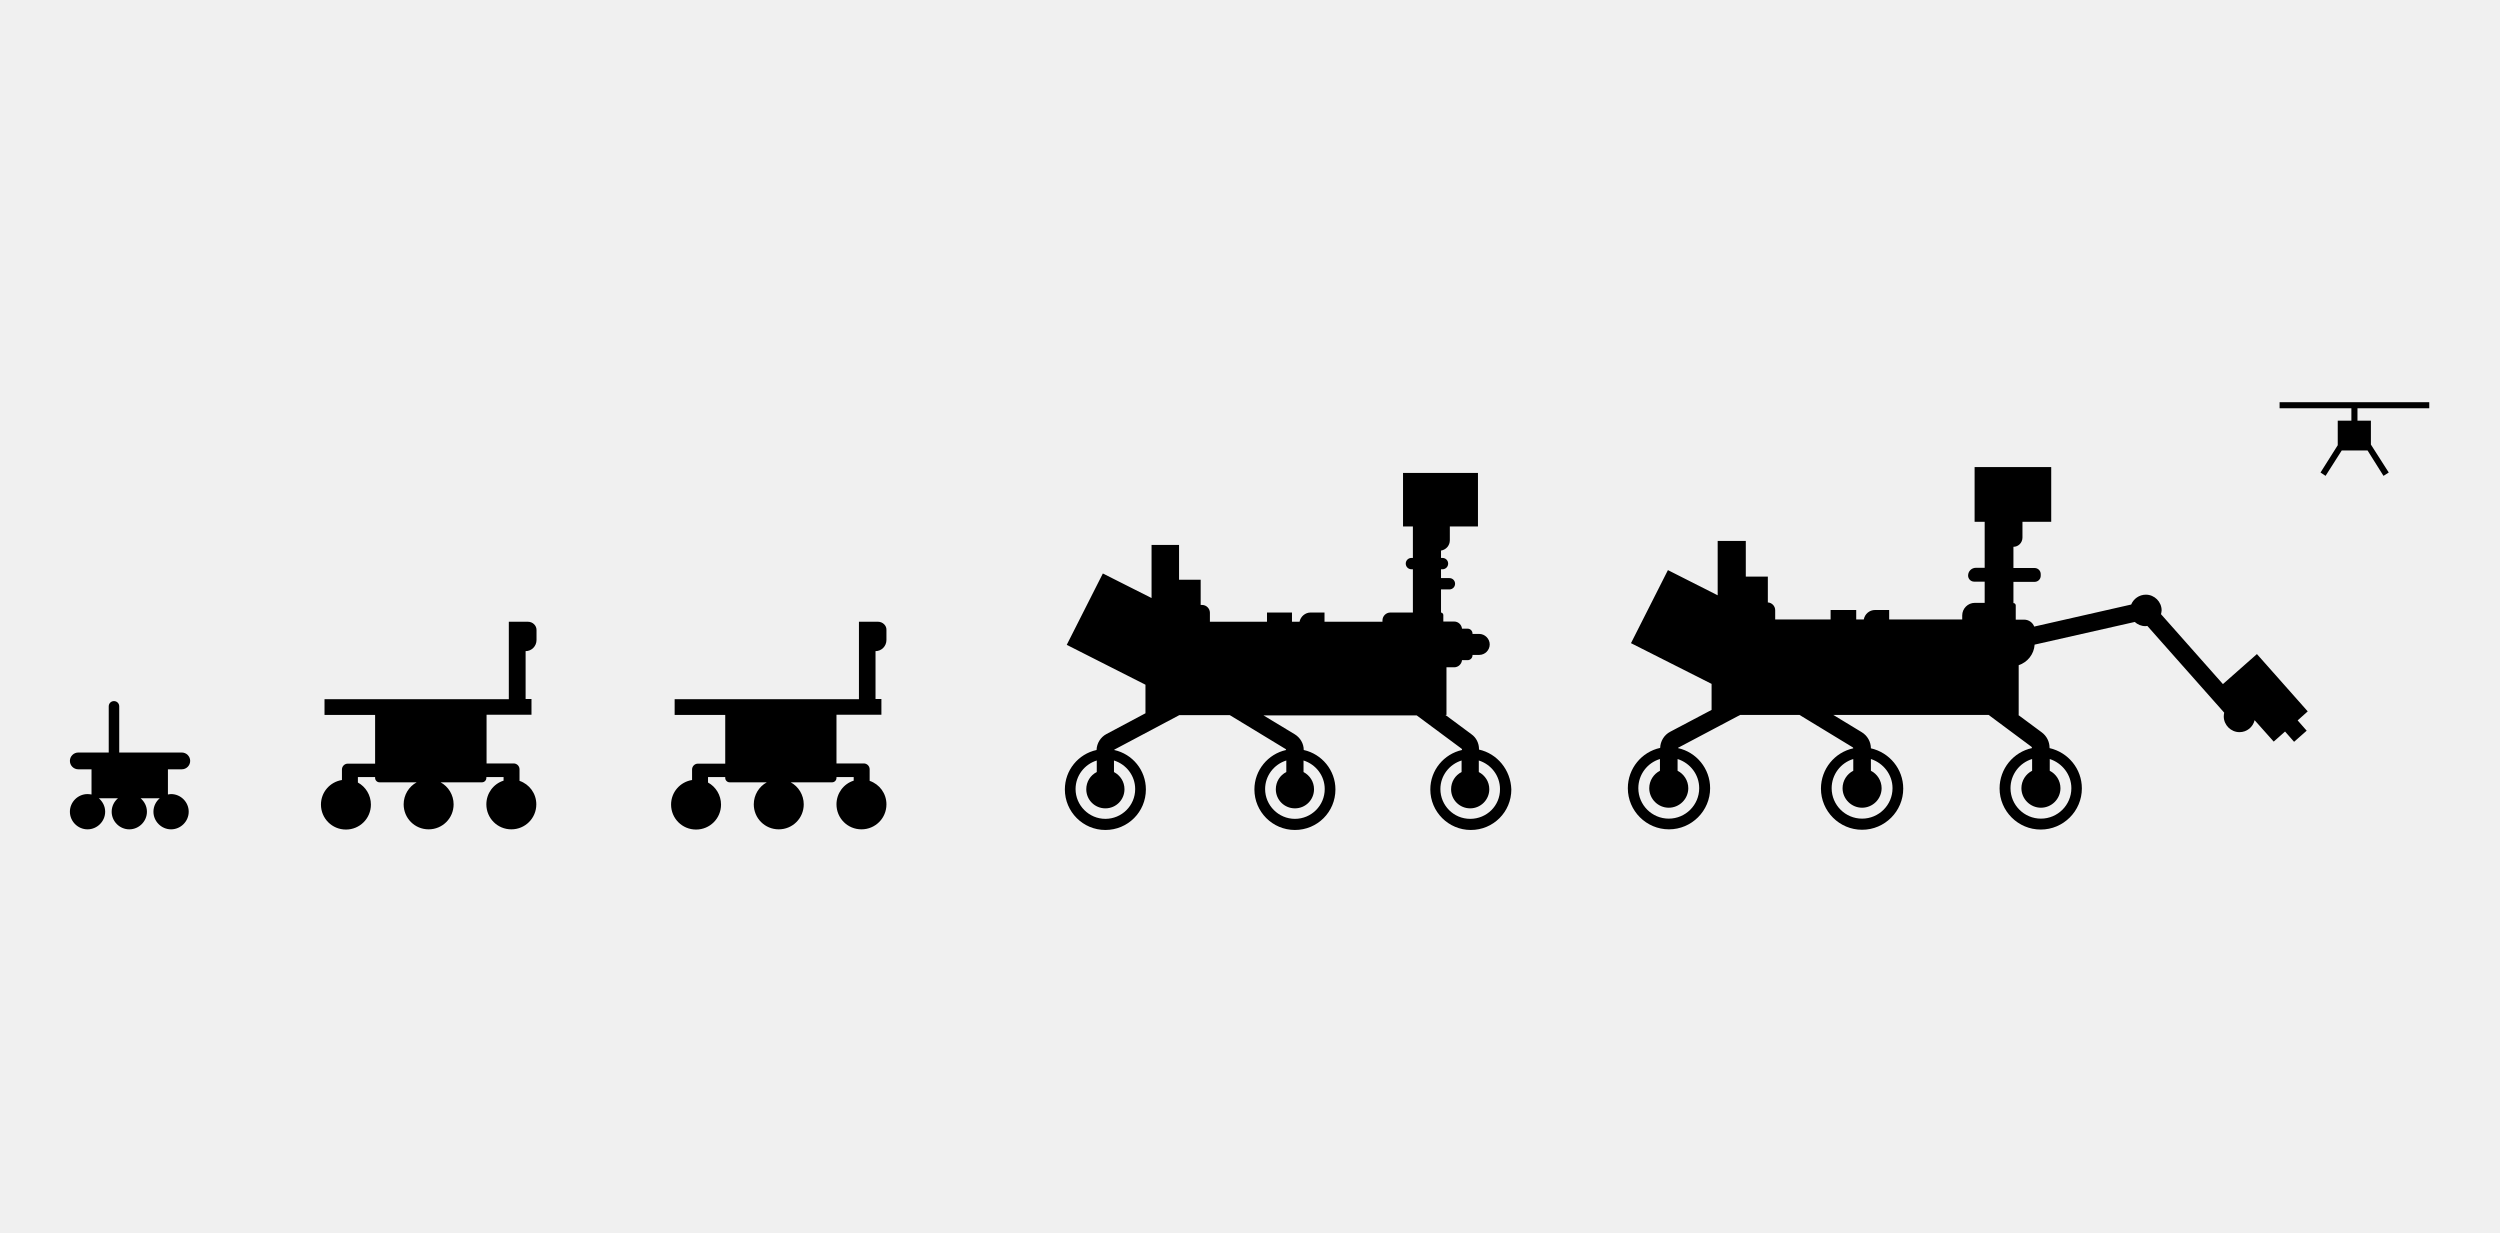
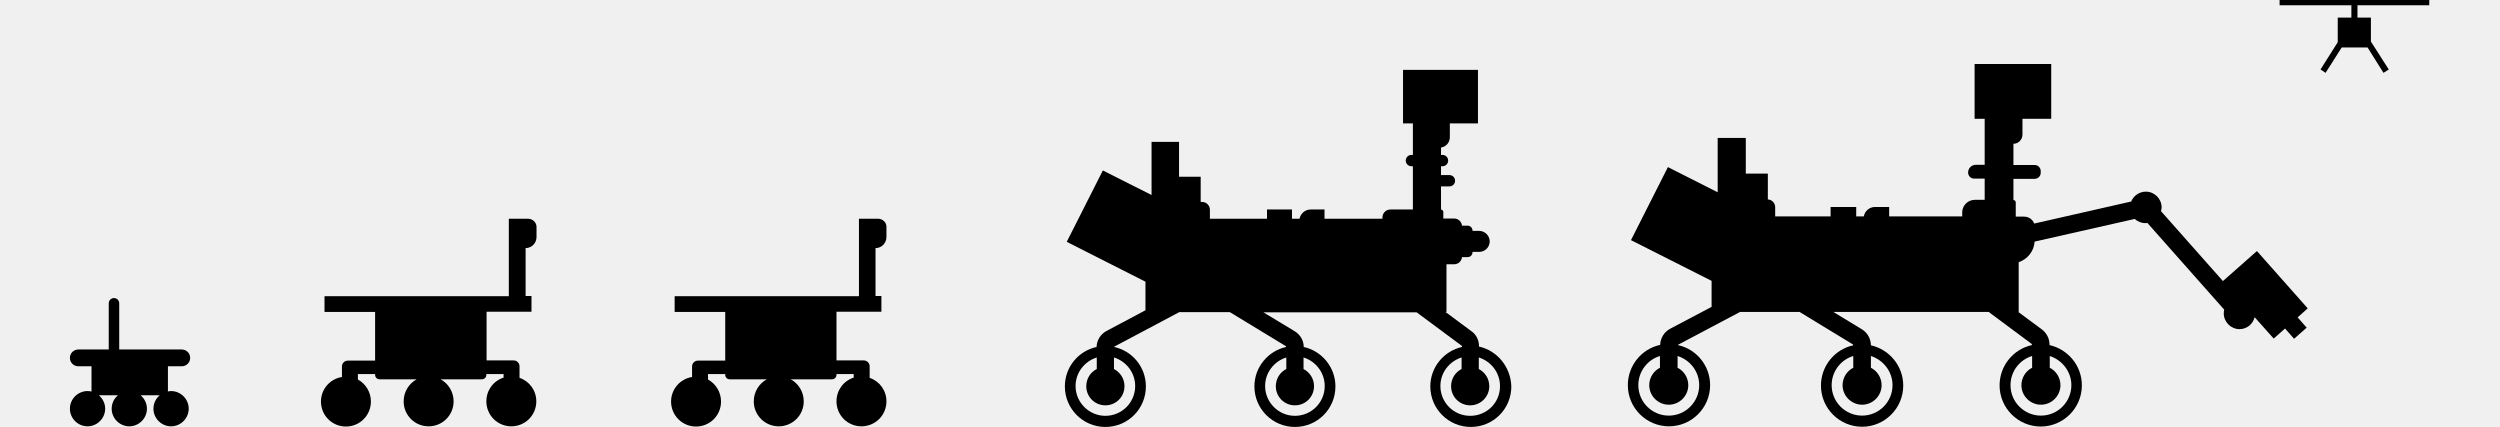
- <svg xmlns="http://www.w3.org/2000/svg" width="1191" height="587" viewBox="0 0 1191 587" fill="none">
-   <g id="rovers-portrait 1">
-     <path id="Sojourner" d="M86.6 366.5C88.8 366.5 90.6 364.7 90.6 362.5C90.6 360.3 88.8 358.5 86.6 358.5H56.8V336.5C56.8 335.1 55.7 334 54.3 334C52.9 334 51.8 335.1 51.8 336.5V358.5H37.3C35.1 358.5 33.3 360.3 33.3 362.5C33.3 364.7 35.1 366.5 37.3 366.5H43.6V378.5C43 378.4 42.4 378.3 41.7 378.3C37.1 378.3 33.3 382.1 33.3 386.7C33.3 391.3 37.1 395.1 41.7 395.1C46.3 395.1 50.1 391.3 50.1 386.7C50.1 384.1 48.9 381.9 47.1 380.3H56.2C54.4 381.8 53.2 384.1 53.2 386.7C53.2 391.3 57 395.1 61.6 395.1C66.2 395.1 70 391.3 70 386.7C70 384.1 68.8 381.9 67 380.3H76.1C74.3 381.8 73.1 384.1 73.1 386.7C73.1 391.3 76.9 395.1 81.5 395.1C86.1 395.1 89.9 391.3 89.9 386.7C89.9 382.1 86.1 378.3 81.5 378.3C81 378.3 80.5 378.4 80 378.5V366.5H86.6Z" fill="black" />
-     <path id="Spirit" d="M251.5 296.2H250.3H242.4V310.4V333.1H154.6V340.6H178.7V363.8H170.5H165.7C164.1 363.8 162.9 365.1 162.9 366.6V370.3V371.6C157.2 372.5 152.9 377.4 152.9 383.3C152.9 389.9 158.2 395.2 164.8 395.2C171.4 395.2 176.7 389.9 176.7 383.3C176.7 378.8 174.2 374.8 170.5 372.8V370.2H178.7V370.6C178.7 371.8 179.7 372.7 180.8 372.7H198.5C194.8 374.7 192.3 378.7 192.3 383.2C192.3 389.8 197.6 395.1 204.2 395.1C210.8 395.1 216.1 389.8 216.1 383.2C216.1 378.7 213.6 374.7 209.9 372.7H229.6C230.8 372.7 231.7 371.7 231.7 370.6V370.2H239.9V371.9C235.1 373.4 231.7 377.9 231.7 383.2C231.7 389.8 237 395.1 243.6 395.1C250.2 395.1 255.5 389.8 255.5 383.2C255.5 378 252.2 373.6 247.5 372V370.2V366.5C247.5 364.9 246.2 363.7 244.7 363.7H240H231.8V340.5H253.2V333H250.4V310.2C253.3 310.2 255.6 307.8 255.6 304.9V300.1C255.6 298 253.8 296.2 251.5 296.2Z" fill="black" />
-     <path id="Opportunity" d="M418.3 296.2H417.1H409.2V310.4V333.1H321.4V340.6H345.5V363.8H337.3H332.5C330.9 363.8 329.7 365.1 329.7 366.6V370.3V371.6C324 372.5 319.7 377.4 319.7 383.3C319.7 389.9 325 395.2 331.6 395.2C338.2 395.2 343.5 389.9 343.5 383.3C343.5 378.8 341 374.8 337.3 372.8V370.2H345.5V370.6C345.5 371.8 346.5 372.7 347.6 372.7H365.3C361.6 374.7 359.1 378.7 359.1 383.2C359.1 389.8 364.4 395.1 371 395.1C377.6 395.1 382.9 389.8 382.9 383.2C382.9 378.7 380.4 374.7 376.7 372.7H396.4C397.6 372.7 398.5 371.7 398.5 370.6V370.2H406.7V371.9C401.9 373.4 398.5 377.9 398.5 383.2C398.5 389.8 403.8 395.1 410.4 395.1C417 395.1 422.3 389.8 422.3 383.2C422.3 378 419 373.6 414.3 372V370.2V366.5C414.3 364.9 413 363.7 411.5 363.7H406.7H398.5V340.5H419.9V333H417.1V310.2C420 310.2 422.3 307.8 422.3 304.9V300.1C422.4 298 420.5 296.2 418.3 296.2Z" fill="black" />
-     <path id="Curiosity" d="M704.6 357.1V356.9C704.6 354.1 703.3 351.4 701 349.8L688.6 340.6H689.1V317.9H692.8C694.7 317.9 696.3 316.4 696.5 314.5H699.2C700.4 314.5 701.5 313.5 701.5 312.2V312H704.7C707.5 312 709.7 309.7 709.7 307C709.7 304.3 707.4 302 704.7 302H701.5V301.8C701.5 300.6 700.5 299.5 699.2 299.5H696.5C696.3 297.6 694.7 296.1 692.8 296.1H689H687.6V293C687.6 292.4 687.1 291.9 686.5 291.8V280.8H690.5C692 280.8 693.2 279.6 693.2 278.1C693.2 276.6 692 275.4 690.5 275.4H686.5V271.2H687.2C688.7 271.2 689.9 270 689.9 268.5C689.9 267 688.7 265.8 687.2 265.8H686.5V262.3C688.9 261.9 690.7 259.9 690.7 257.4V250.8H704.1V225.3H668.4V250.8H673.1V265.8H672.4C670.9 265.8 669.7 267 669.7 268.5C669.7 270 670.9 271.2 672.4 271.2H673.1V291.8H662.4C660.3 291.8 658.6 293.5 658.6 295.6V296.2H631V291.8H624.4C621.8 291.8 619.6 293.7 619.1 296.2H615.5V291.8H603.6V296.2H576.4V291.9C576.4 289.9 574.7 288.2 572.7 288.2H572V276.2H561.7V259.6H548.6V284.9L525.4 273.2L508.2 307.2L545.7 326.2V339.8L527.1 349.7C524.3 351.2 522.5 354.1 522.4 357.3C513.7 359.2 507.3 366.9 507.3 376.1C507.3 386.7 515.9 395.4 526.6 395.4C537.3 395.4 545.9 386.8 545.9 376.1C545.9 366.9 539.5 359.2 530.8 357.3C530.9 357.2 530.9 357 531.1 357L561.8 340.7H585.9L612.4 356.8C612.6 356.9 612.7 357.1 612.7 357.3C604.1 359.2 597.6 366.9 597.6 376.1C597.6 386.7 606.2 395.4 616.9 395.4C627.6 395.4 636.2 386.8 636.2 376.1C636.2 366.9 629.7 359.2 621.1 357.3C621.1 354.2 619.4 351.4 616.8 349.8L601.9 340.8H674.9L696.2 356.6C696.4 356.7 696.5 356.9 696.5 357.1V357.3C687.9 359.2 681.4 366.9 681.4 376.1C681.4 386.7 690 395.4 700.7 395.4C711.4 395.4 720 386.8 720 376.1C719.7 366.7 713.2 359 704.6 357.1ZM540.8 375.9C540.8 383.8 534.4 390.1 526.6 390.1C518.8 390.1 512.4 383.7 512.4 375.9C512.4 369.5 516.7 364.1 522.5 362.3V367.8C519.5 369.3 517.5 372.4 517.5 376C517.5 381.1 521.6 385.1 526.6 385.1C531.7 385.1 535.7 381 535.7 376C535.7 372.4 533.7 369.4 530.7 367.8V362.3C536.5 364.1 540.8 369.5 540.8 375.9ZM631.1 375.9C631.1 383.8 624.7 390.1 616.9 390.1C609.1 390.1 602.7 383.7 602.7 375.9C602.7 369.5 607 364.1 612.8 362.3V367.8C609.8 369.3 607.8 372.4 607.8 376C607.8 381.1 611.9 385.1 616.9 385.1C622 385.1 626 381 626 376C626 372.4 624 369.4 621 367.8V362.3C626.8 364.1 631.1 369.5 631.1 375.9ZM700.4 390.1C692.5 390.1 686.2 383.7 686.2 375.9C686.2 369.5 690.5 364.1 696.3 362.3V367.8C693.3 369.3 691.3 372.4 691.3 376C691.3 381.1 695.4 385.1 700.4 385.1C705.4 385.1 709.5 381 709.5 376C709.5 372.4 707.5 369.4 704.5 367.8V362.3C710.3 364.1 714.6 369.5 714.6 375.9C714.7 383.8 708.3 390.1 700.4 390.1Z" fill="black" />
-     <path id="Perseverance" d="M1029.5 292.6C1029.6 292 1029.8 291.4 1029.8 290.8C1029.8 286.7 1026.4 283.3 1022.3 283.3C1019.1 283.3 1016.4 285.3 1015.3 288L969.1 298.5C968.4 296.6 966.5 295.2 964.3 295.2H961.8H960.3V288.4C960.3 287.8 959.8 287.3 959.2 287.3V277.2H969.3C970.9 277.2 972.2 275.9 972.2 274.3V273.5C972.2 271.9 970.9 270.6 969.3 270.6H959.2V260.5C961.6 260.5 963.5 258.5 963.5 256.1V248.6H977.2V222.5H940.7V248.6H945.5V270.5H941.3C939.3 270.5 937.6 272.1 937.6 274.2C937.6 275.8 938.9 277.1 940.5 277.1H945.5V287.2H940.8C937.5 287.2 934.8 289.9 934.8 293.2V295.1H900V290.6H893.3C890.6 290.6 888.4 292.5 887.9 295.1H884.3V290.6H872.1V295.1H845.7V290.7C845.7 288.7 844.1 287.1 842.2 287V274.7H831.7V257.7H818.3V283.6L794.6 271.6L777 306.4L815.4 325.8V338.2L795.7 348.6C792.8 350.1 791 353.1 790.9 356.3C782.1 358.2 775.5 366.1 775.5 375.5C775.5 386.3 784.3 395.1 795.1 395.1C805.9 395.1 814.7 386.3 814.7 375.5C814.7 366.1 808.1 358.3 799.4 356.4C799.5 356.3 799.5 356.1 799.7 356.1L829 340.6H857.3L882.6 356C882.8 356.1 882.9 356.3 882.9 356.5C874.1 358.4 867.5 366.3 867.5 375.7C867.5 386.5 876.3 395.3 887.1 395.3C897.9 395.3 906.7 386.5 906.7 375.7C906.7 366.3 900.1 358.5 891.3 356.5C891.3 353.4 889.6 350.4 886.9 348.8L873.4 340.6H947.4L967.7 355.7C967.9 355.8 968 356 968 356.2V356.4C959.2 358.3 952.6 366.2 952.6 375.6C952.6 386.4 961.4 395.2 972.2 395.2C983 395.2 991.8 386.4 991.8 375.6C991.8 366.2 985.2 358.4 976.4 356.4V356.2C976.4 353.3 975 350.6 972.7 348.9L961.5 340.6H961.7V316.9C965.9 315.5 969 311.7 969.3 307.1L1017 296.3C1018.3 297.5 1020.1 298.3 1022.1 298.3C1022.4 298.3 1022.7 298.2 1023 298.2L1059.6 339.5C1059.5 340.1 1059.4 340.7 1059.4 341.3C1059.4 345.4 1062.8 348.8 1066.9 348.8C1070.4 348.8 1073.3 346.4 1074.1 343.1L1083.2 353.3L1088.6 348.5L1092.9 353.4L1098.9 348.1L1094.6 343.2L1099.4 338.9L1075.2 311.6L1059 325.9L1029.5 292.6ZM809.5 375.5C809.5 383.5 803 390 795 390C787 390 780.5 383.5 780.5 375.5C780.5 369 784.8 363.4 790.8 361.6V367.2C787.8 368.7 785.7 371.9 785.7 375.5C785.7 380.6 789.9 384.8 795 384.8C800.1 384.8 804.3 380.6 804.3 375.5C804.3 371.9 802.2 368.7 799.2 367.2V361.6C805.2 363.5 809.5 369 809.5 375.5ZM901.6 375.5C901.6 383.5 895.1 390 887.1 390C879.1 390 872.6 383.5 872.6 375.5C872.6 369 876.9 363.4 882.9 361.6V367.2C879.9 368.7 877.8 371.9 877.8 375.5C877.8 380.6 882 384.8 887.1 384.8C892.2 384.8 896.4 380.6 896.4 375.5C896.4 371.9 894.3 368.7 891.3 367.2V361.6C897.2 363.5 901.6 369 901.6 375.5ZM986.8 375.5C986.8 383.5 980.3 390 972.3 390C964.3 390 957.8 383.5 957.8 375.5C957.8 369 962.1 363.4 968.1 361.6V367.2C965.1 368.7 963 371.9 963 375.5C963 380.6 967.2 384.8 972.3 384.8C977.4 384.8 981.6 380.6 981.6 375.5C981.6 371.9 979.5 368.7 976.5 367.2V361.6C982.4 363.5 986.8 369 986.8 375.5Z" fill="black" />
-     <path id="Ingenuity" d="M1157.3 194.5V191.6H1086V194.5H1120.2V200.4H1113.7V212.1L1105.5 225.1L1107.9 226.7L1115.6 214.6H1127.9L1135.5 226.7L1138 225.1L1129.5 211.8V200.4H1123.1V194.5H1157.3Z" fill="black" />
+ <svg xmlns="http://www.w3.org/2000/svg" width="1191" height="203" viewBox="0 0 1191 203" fill="none">
+   <g id="rovers-portrait 1" clip-path="url(#clip0_6_2)">
+     <path id="Sojourner" d="M86.6 174.5C88.8 174.5 90.6 172.7 90.6 170.5C90.6 168.3 88.8 166.5 86.6 166.5H56.8V144.5C56.8 143.1 55.7 142 54.3 142C52.9 142 51.8 143.1 51.8 144.5V166.5H37.3C35.1 166.5 33.3 168.3 33.3 170.5C33.3 172.7 35.1 174.5 37.3 174.5H43.6V186.5C43 186.4 42.4 186.3 41.7 186.3C37.1 186.3 33.3 190.1 33.3 194.7C33.3 199.3 37.1 203.1 41.7 203.1C46.3 203.1 50.1 199.3 50.1 194.7C50.1 192.1 48.9 189.9 47.1 188.3H56.2C54.4 189.8 53.2 192.1 53.2 194.7C53.2 199.3 57 203.1 61.6 203.1C66.2 203.1 70 199.3 70 194.7C70 192.1 68.8 189.9 67 188.3H76.1C74.3 189.8 73.1 192.1 73.1 194.7C73.1 199.3 76.9 203.1 81.5 203.1C86.1 203.1 89.9 199.3 89.9 194.7C89.9 190.1 86.1 186.3 81.5 186.3C81 186.3 80.5 186.4 80 186.5V174.5H86.6Z" fill="black" />
+     <path id="Spirit" d="M251.5 104.2H250.3H242.4V118.4V141.1H154.6V148.6H178.7V171.8H170.5H165.7C164.1 171.8 162.9 173.1 162.9 174.6V178.3V179.6C157.2 180.5 152.9 185.4 152.9 191.3C152.9 197.9 158.2 203.2 164.8 203.2C171.4 203.2 176.7 197.9 176.7 191.3C176.7 186.8 174.2 182.8 170.5 180.8V178.2H178.7V178.6C178.7 179.8 179.7 180.7 180.8 180.7H198.5C194.8 182.7 192.3 186.7 192.3 191.2C192.3 197.8 197.6 203.1 204.2 203.1C210.8 203.1 216.1 197.8 216.1 191.2C216.1 186.7 213.6 182.7 209.9 180.7H229.6C230.8 180.7 231.7 179.7 231.7 178.6V178.2H239.9V179.9C235.1 181.4 231.7 185.9 231.7 191.2C231.7 197.8 237 203.1 243.6 203.1C250.2 203.1 255.5 197.8 255.5 191.2C255.5 186 252.2 181.6 247.5 180V178.2V174.5C247.5 172.9 246.2 171.7 244.7 171.7H240H231.8V148.5H253.2V141H250.4V118.2C253.3 118.2 255.6 115.8 255.6 112.9V108.1C255.6 106 253.8 104.2 251.5 104.2Z" fill="black" />
+     <path id="Opportunity" d="M418.3 104.2H417.1H409.2V118.4V141.1H321.4V148.6H345.5V171.8H337.3H332.5C330.9 171.8 329.7 173.1 329.7 174.6V178.3V179.6C324 180.5 319.7 185.4 319.7 191.3C319.7 197.9 325 203.2 331.6 203.2C338.2 203.2 343.5 197.9 343.5 191.3C343.5 186.8 341 182.8 337.3 180.8V178.2H345.5V178.6C345.5 179.8 346.5 180.7 347.6 180.7H365.3C361.6 182.7 359.1 186.7 359.1 191.2C359.1 197.8 364.4 203.1 371 203.1C377.6 203.1 382.9 197.8 382.9 191.2C382.9 186.7 380.4 182.7 376.7 180.7H396.4C397.6 180.7 398.5 179.7 398.5 178.6V178.2H406.7V179.9C401.9 181.4 398.5 185.9 398.5 191.2C398.5 197.8 403.8 203.1 410.4 203.1C417 203.1 422.3 197.8 422.3 191.2C422.3 186 419 181.6 414.3 180V178.2V174.5C414.3 172.9 413 171.7 411.5 171.7H406.7H398.5V148.5H419.9V141H417.1V118.2C420 118.2 422.3 115.8 422.3 112.9V108.1C422.4 106 420.5 104.2 418.3 104.2Z" fill="black" />
+     <path id="Curiosity" d="M704.6 165.1V164.9C704.6 162.1 703.3 159.4 701 157.8L688.6 148.6H689.1V125.9H692.8C694.7 125.9 696.3 124.4 696.5 122.5H699.2C700.4 122.5 701.5 121.5 701.5 120.2V120H704.7C707.5 120 709.7 117.7 709.7 115C709.7 112.3 707.4 110 704.7 110H701.5V109.8C701.5 108.6 700.5 107.5 699.2 107.5H696.5C696.3 105.6 694.7 104.1 692.8 104.1H689H687.6V101C687.6 100.4 687.1 99.9 686.5 99.8V88.8H690.5C692 88.8 693.2 87.6 693.2 86.1C693.2 84.6 692 83.4 690.5 83.4H686.5V79.2H687.2C688.7 79.2 689.9 78 689.9 76.5C689.9 75 688.7 73.8 687.2 73.8H686.5V70.3C688.9 69.9 690.7 67.9 690.7 65.4V58.8H704.1V33.3H668.4V58.8H673.1V73.8H672.4C670.9 73.8 669.7 75 669.7 76.5C669.7 78 670.9 79.2 672.4 79.2H673.1V99.8H662.4C660.3 99.8 658.6 101.5 658.6 103.6V104.2H631V99.8H624.4C621.8 99.8 619.6 101.7 619.1 104.2H615.5V99.8H603.6V104.2H576.4V99.9C576.4 97.9 574.7 96.2 572.7 96.2H572V84.2H561.7V67.6H548.6V92.9L525.4 81.2L508.2 115.2L545.7 134.2V147.8L527.1 157.7C524.3 159.2 522.5 162.1 522.4 165.3C513.7 167.2 507.3 174.9 507.3 184.1C507.3 194.7 515.9 203.4 526.6 203.4C537.3 203.4 545.9 194.8 545.9 184.1C545.9 174.9 539.5 167.2 530.8 165.3C530.9 165.2 530.9 165 531.1 165L561.8 148.7H585.9L612.4 164.8C612.6 164.9 612.7 165.1 612.7 165.3C604.1 167.2 597.6 174.9 597.6 184.1C597.6 194.7 606.2 203.4 616.9 203.4C627.6 203.4 636.2 194.8 636.2 184.1C636.2 174.9 629.7 167.2 621.1 165.3C621.1 162.2 619.4 159.4 616.8 157.8L601.9 148.8H674.9L696.2 164.6C696.4 164.7 696.5 164.9 696.5 165.1V165.3C687.9 167.2 681.4 174.9 681.4 184.1C681.4 194.7 690 203.4 700.7 203.4C711.4 203.4 720 194.8 720 184.1C719.7 174.7 713.2 167 704.6 165.1ZM540.8 183.9C540.8 191.8 534.4 198.1 526.6 198.1C518.8 198.1 512.4 191.7 512.4 183.9C512.4 177.5 516.7 172.1 522.5 170.3V175.8C519.5 177.3 517.5 180.4 517.5 184C517.5 189.1 521.6 193.1 526.6 193.1C531.7 193.1 535.7 189 535.7 184C535.7 180.4 533.7 177.4 530.7 175.8V170.3C536.5 172.1 540.8 177.5 540.8 183.9ZM631.1 183.9C631.1 191.8 624.7 198.1 616.9 198.1C609.1 198.1 602.7 191.7 602.7 183.9C602.7 177.5 607 172.1 612.8 170.3V175.8C609.8 177.3 607.8 180.4 607.8 184C607.8 189.1 611.9 193.1 616.9 193.1C622 193.1 626 189 626 184C626 180.4 624 177.4 621 175.8V170.3C626.8 172.1 631.1 177.5 631.1 183.9ZM700.4 198.1C692.5 198.1 686.2 191.7 686.2 183.9C686.2 177.5 690.5 172.1 696.3 170.3V175.8C693.3 177.3 691.3 180.4 691.3 184C691.3 189.1 695.4 193.1 700.4 193.1C705.4 193.1 709.5 189 709.5 184C709.5 180.4 707.5 177.4 704.5 175.8V170.3C710.3 172.1 714.6 177.5 714.6 183.9C714.7 191.8 708.3 198.1 700.4 198.1Z" fill="black" />
+     <path id="Perseverance" d="M1029.5 100.6C1029.6 100 1029.8 99.4 1029.8 98.8C1029.8 94.7 1026.4 91.3 1022.3 91.3C1019.1 91.3 1016.4 93.3 1015.3 96L969.1 106.5C968.4 104.6 966.5 103.2 964.3 103.2H961.8H960.3V96.4C960.3 95.8 959.8 95.3 959.2 95.3V85.2H969.3C970.9 85.2 972.2 83.9 972.2 82.3V81.5C972.2 79.9 970.9 78.6 969.3 78.6H959.2V68.5C961.6 68.5 963.5 66.5 963.5 64.1V56.6H977.2V30.5H940.7V56.6H945.5V78.5H941.3C939.3 78.5 937.6 80.1 937.6 82.2C937.6 83.8 938.9 85.1 940.5 85.1H945.5V95.2H940.8C937.5 95.2 934.8 97.9 934.8 101.2V103.1H900V98.6H893.3C890.6 98.6 888.4 100.5 887.9 103.1H884.3V98.6H872.1V103.1H845.7V98.7C845.7 96.7 844.1 95.1 842.2 95V82.7H831.7V65.7H818.3V91.6L794.6 79.6L777 114.4L815.4 133.8V146.2L795.7 156.6C792.8 158.1 791 161.1 790.9 164.3C782.1 166.2 775.5 174.1 775.5 183.5C775.5 194.3 784.3 203.1 795.1 203.1C805.9 203.1 814.7 194.3 814.7 183.5C814.7 174.1 808.1 166.3 799.4 164.4C799.5 164.3 799.5 164.1 799.7 164.1L829 148.6H857.3L882.6 164C882.8 164.1 882.9 164.3 882.9 164.5C874.1 166.4 867.5 174.3 867.5 183.7C867.5 194.5 876.3 203.3 887.1 203.3C897.9 203.3 906.7 194.5 906.7 183.7C906.7 174.3 900.1 166.5 891.3 164.5C891.3 161.4 889.6 158.4 886.9 156.8L873.4 148.6H947.4L967.7 163.7C967.9 163.8 968 164 968 164.2V164.4C959.2 166.3 952.6 174.2 952.6 183.6C952.6 194.4 961.4 203.2 972.2 203.2C983 203.2 991.8 194.4 991.8 183.6C991.8 174.2 985.2 166.4 976.4 164.4V164.2C976.4 161.3 975 158.6 972.7 156.9L961.5 148.6H961.7V124.9C965.9 123.5 969 119.7 969.3 115.1L1017 104.3C1018.3 105.5 1020.1 106.3 1022.1 106.3C1022.4 106.3 1022.7 106.2 1023 106.2L1059.6 147.5C1059.5 148.1 1059.4 148.7 1059.4 149.3C1059.4 153.4 1062.8 156.8 1066.9 156.8C1070.4 156.8 1073.3 154.4 1074.1 151.1L1083.2 161.3L1088.6 156.5L1092.9 161.4L1098.9 156.1L1094.6 151.2L1099.4 146.9L1075.2 119.6L1059 133.9L1029.5 100.6ZM809.5 183.5C809.5 191.5 803 198 795 198C787 198 780.5 191.5 780.5 183.5C780.5 177 784.8 171.4 790.8 169.6V175.2C787.8 176.7 785.7 179.9 785.7 183.5C785.7 188.6 789.9 192.8 795 192.8C800.1 192.8 804.3 188.6 804.3 183.5C804.3 179.9 802.2 176.7 799.2 175.2V169.6C805.2 171.5 809.5 177 809.5 183.5ZM901.6 183.5C901.6 191.5 895.1 198 887.1 198C879.1 198 872.6 191.5 872.6 183.5C872.6 177 876.9 171.4 882.9 169.6V175.2C879.9 176.7 877.8 179.9 877.8 183.5C877.8 188.6 882 192.8 887.1 192.8C892.2 192.8 896.4 188.6 896.4 183.5C896.4 179.9 894.3 176.7 891.3 175.2V169.6C897.2 171.5 901.6 177 901.6 183.5ZM986.8 183.5C986.8 191.5 980.3 198 972.3 198C964.3 198 957.8 191.5 957.8 183.5C957.8 177 962.1 171.4 968.1 169.6V175.2C965.1 176.7 963 179.9 963 183.5C963 188.6 967.2 192.8 972.3 192.8C977.4 192.8 981.6 188.6 981.6 183.5C981.6 179.9 979.5 176.7 976.5 175.2V169.6C982.4 171.5 986.8 177 986.8 183.5Z" fill="black" />
+     <path id="Ingenuity" d="M1157.3 2.5V-0.4H1086V2.5H1120.2V8.4H1113.7V20.1L1105.5 33.1L1107.9 34.7L1115.6 22.6H1127.9L1135.5 34.7L1138 33.1L1129.5 19.8V8.4H1123.1V2.5H1157.3Z" fill="black" />
  </g>
+   <defs>
+     <clipPath id="clip0_6_2">
+       <rect width="1191" height="203" fill="white" />
+     </clipPath>
+   </defs>
</svg>
